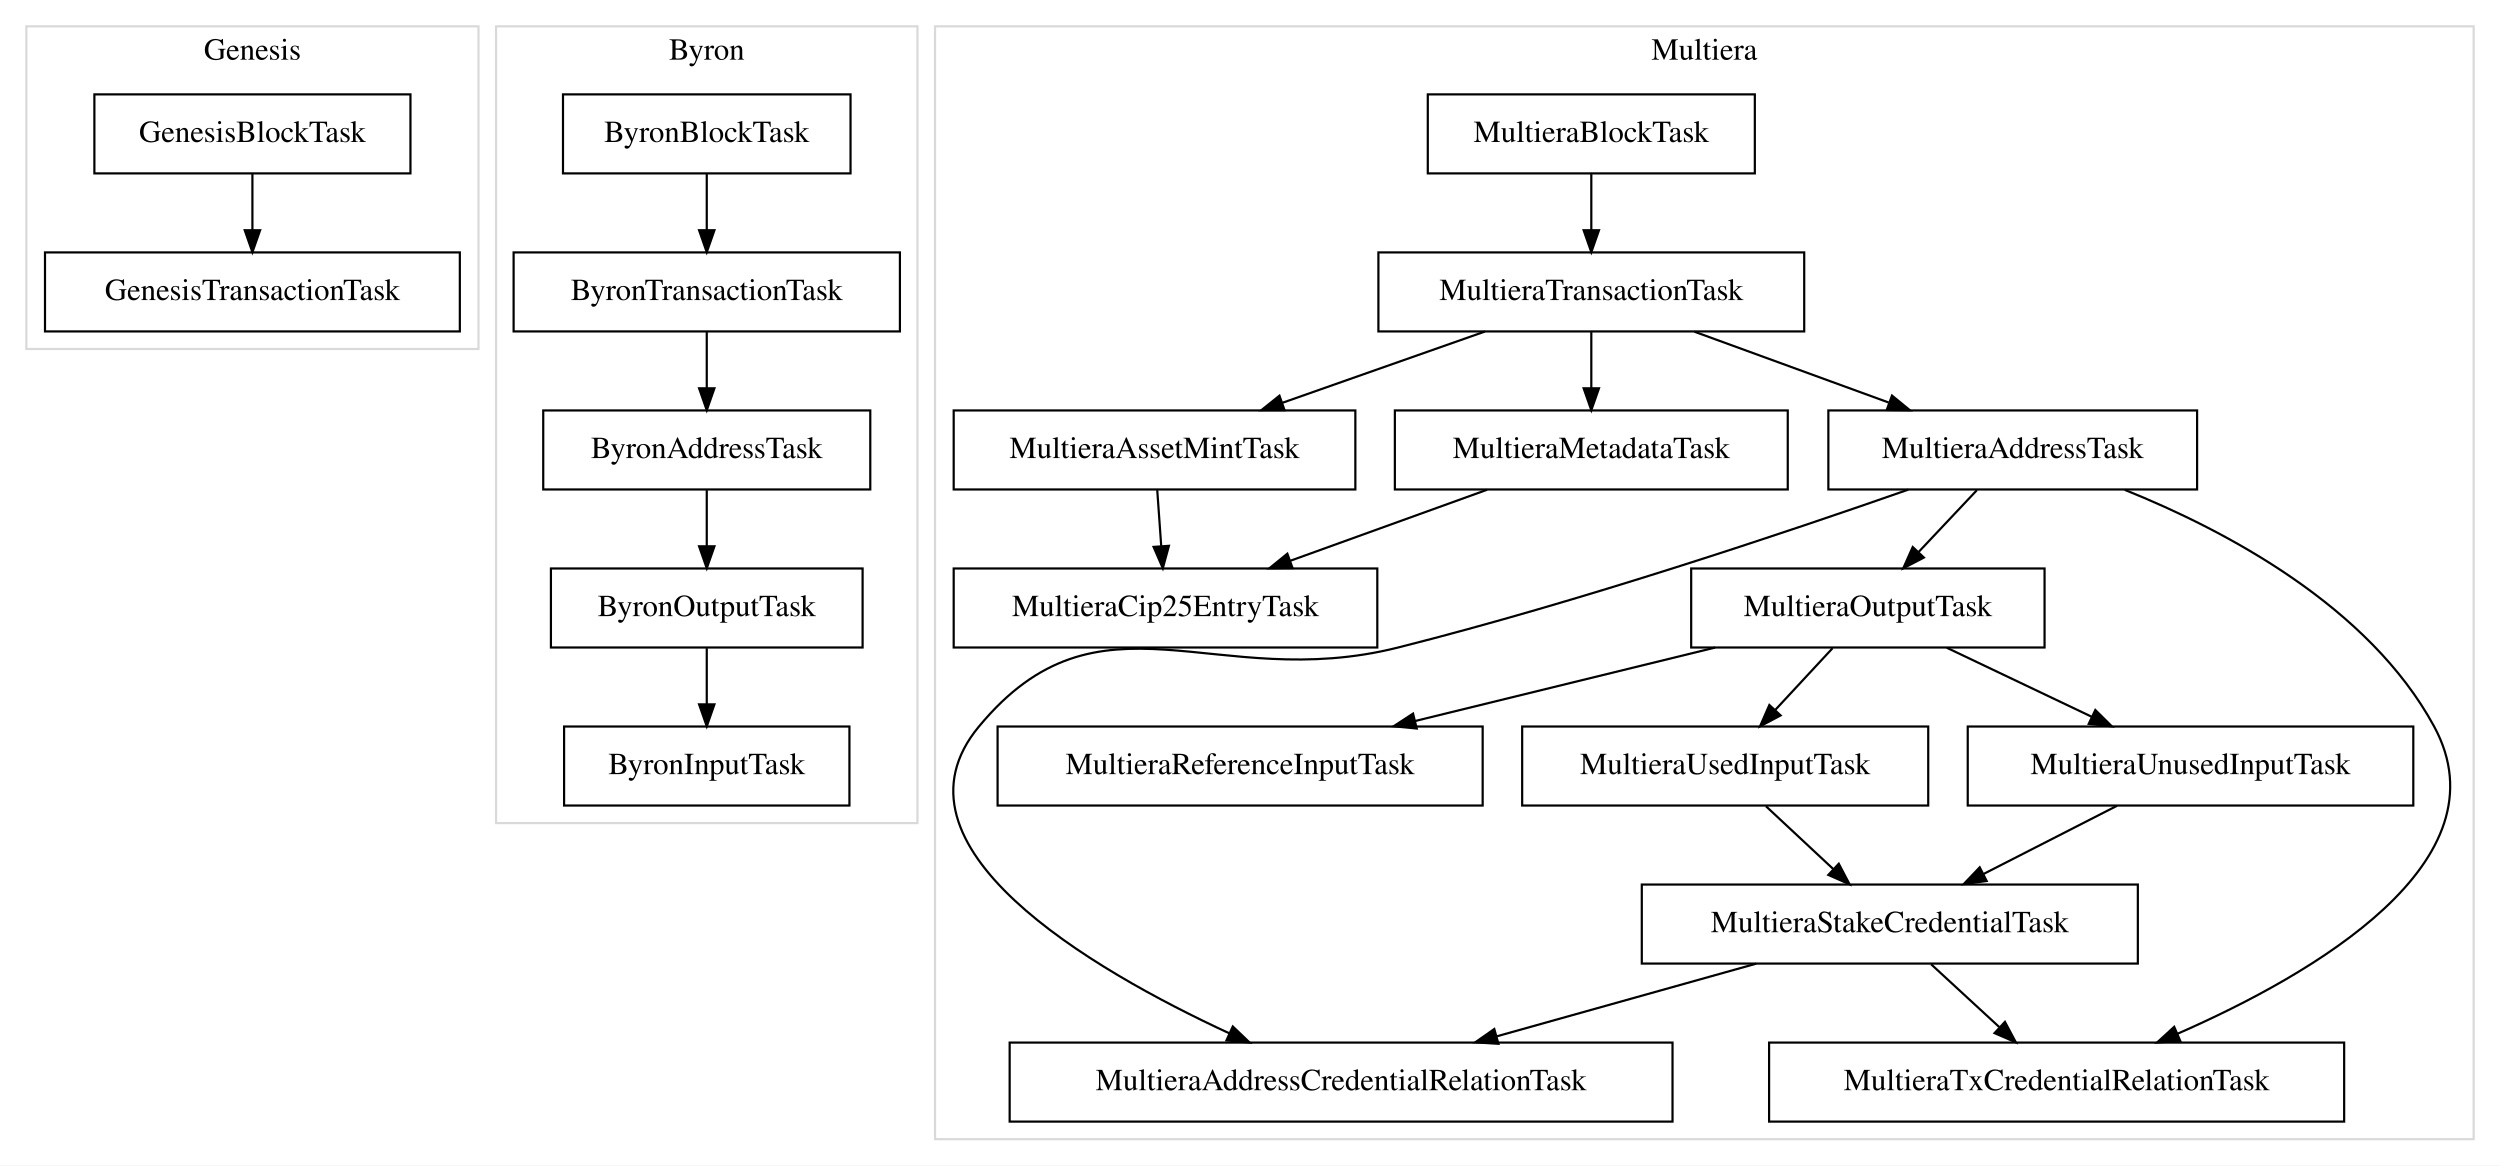
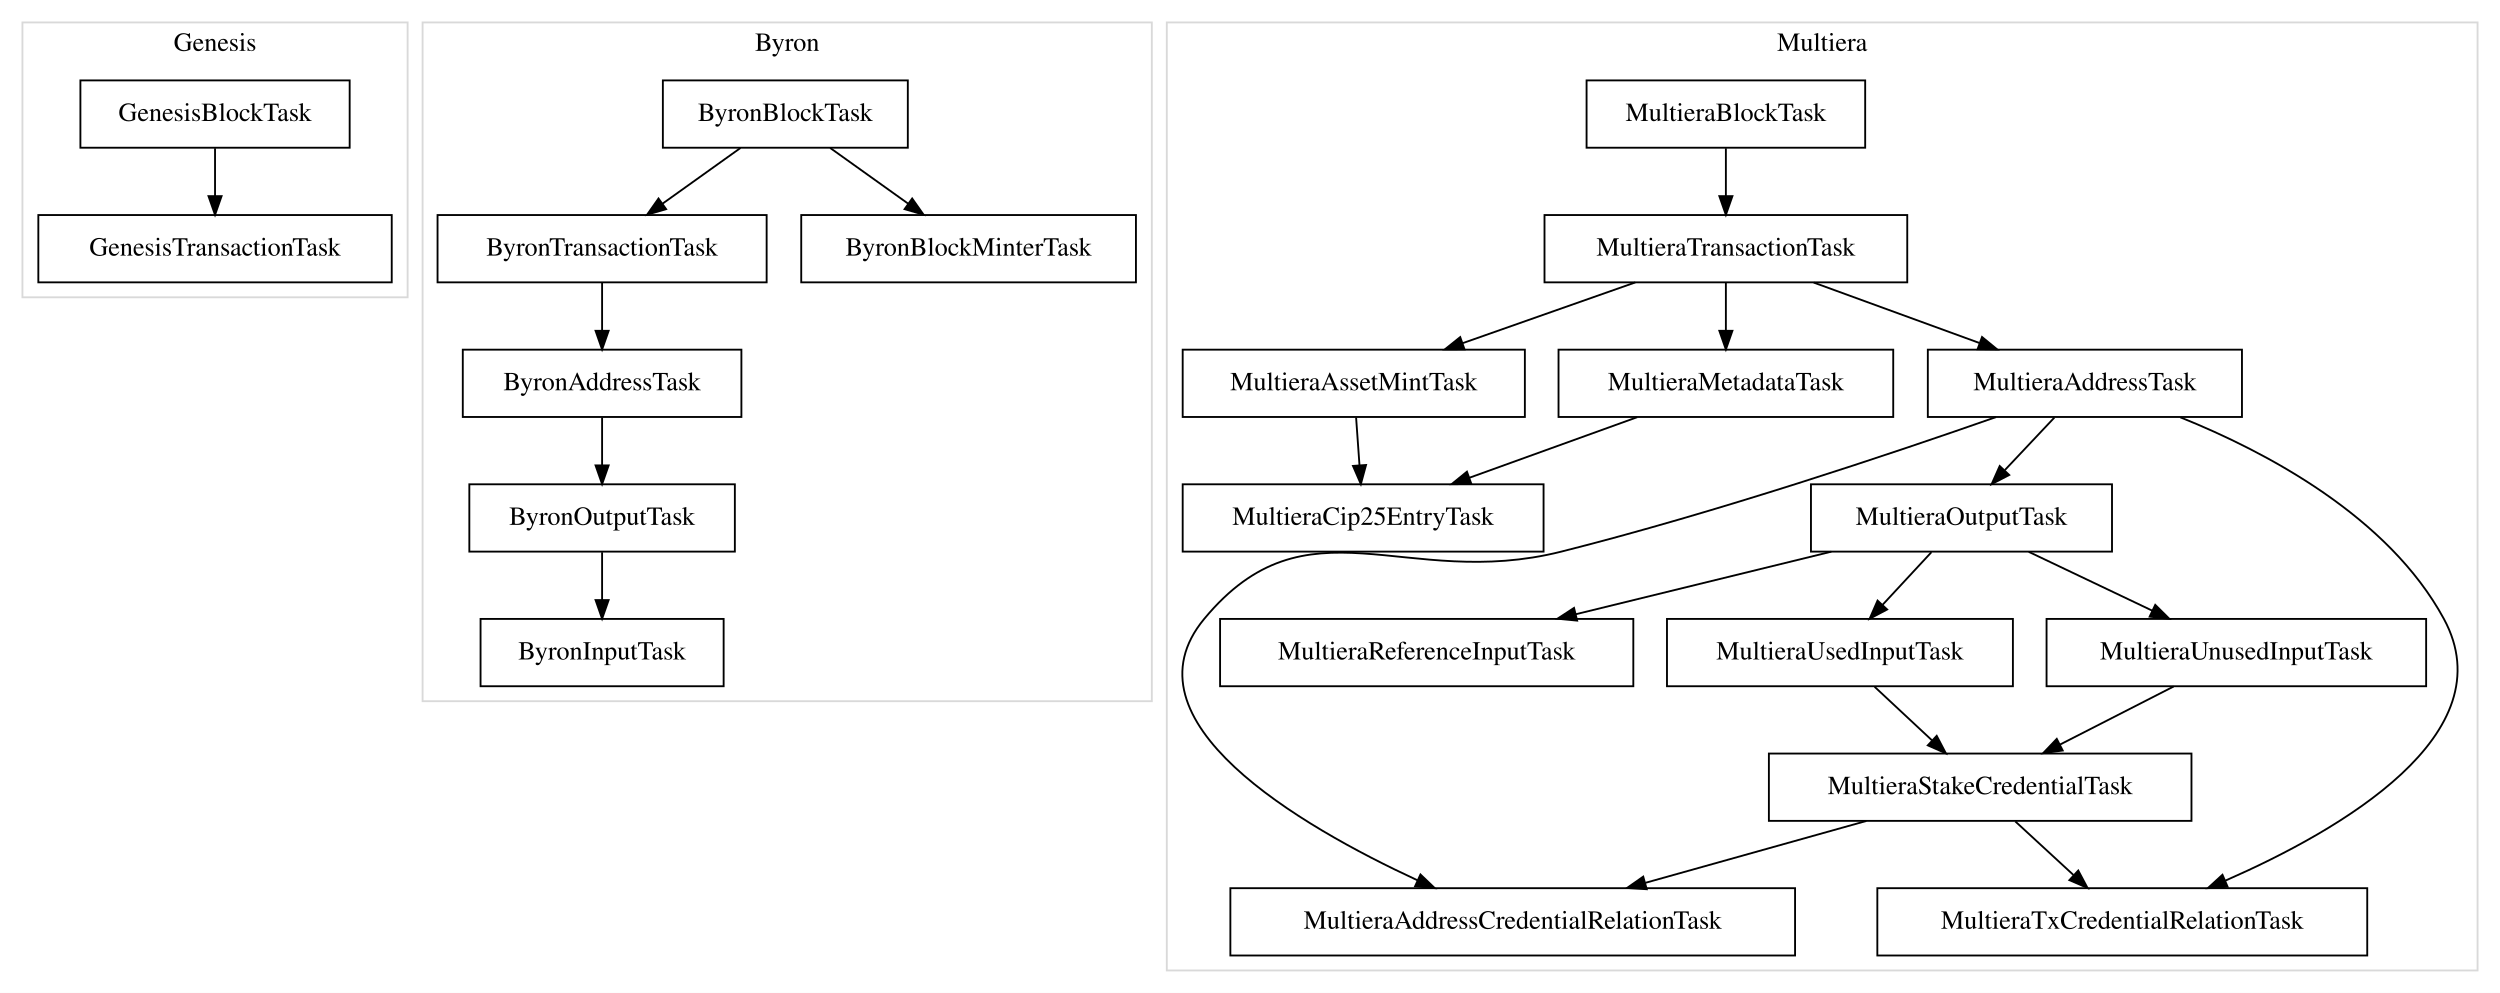
- <svg xmlns="http://www.w3.org/2000/svg" width="1139pt" height="531pt" viewBox="0.00 0.00 1139.00 531.00">
+ <svg xmlns="http://www.w3.org/2000/svg" width="1337pt" height="531pt" viewBox="0.00 0.00 1337.00 531.00">
  <g id="graph0" class="graph" transform="scale(1 1) rotate(0) translate(4 527)">
-     <polygon fill="white" stroke="transparent" points="-4,4 -4,-527 1135,-527 1135,4 -4,4" />
+     <polygon fill="white" stroke="transparent" points="-4,4 -4,-527 1333,-527 1333,4 -4,4" />
    <g id="clust1" class="cluster">
      <polygon fill="none" stroke="#d9d9d9" points="8,-368 8,-515 214,-515 214,-368 8,-368" />
      <text text-anchor="middle" x="111" y="-499.8" font-family="Times,serif" font-size="14.00">Genesis</text>
    </g>
    <g id="clust2" class="cluster">
-       <polygon fill="none" stroke="#d9d9d9" points="222,-152 222,-515 414,-515 414,-152 222,-152" />
-       <text text-anchor="middle" x="318" y="-499.8" font-family="Times,serif" font-size="14.00">Byron</text>
+       <polygon fill="none" stroke="#d9d9d9" points="222,-152 222,-515 612,-515 612,-152 222,-152" />
+       <text text-anchor="middle" x="417" y="-499.8" font-family="Times,serif" font-size="14.00">Byron</text>
    </g>
    <g id="clust3" class="cluster">
-       <polygon fill="none" stroke="#d9d9d9" points="422,-8 422,-515 1123,-515 1123,-8 422,-8" />
-       <text text-anchor="middle" x="772.5" y="-499.8" font-family="Times,serif" font-size="14.00">Multiera</text>
+       <polygon fill="none" stroke="#d9d9d9" points="620,-8 620,-515 1321,-515 1321,-8 620,-8" />
+       <text text-anchor="middle" x="970.5" y="-499.8" font-family="Times,serif" font-size="14.00">Multiera</text>
    </g>
    <g id="node1" class="node">
      <polygon fill="none" stroke="black" points="183,-484 39,-484 39,-448 183,-448 183,-484" />
      <text text-anchor="middle" x="111" y="-462.3" font-family="Times,serif" font-size="14.00">GenesisBlockTask</text>
    </g>
    <g id="node2" class="node">
      <polygon fill="none" stroke="black" points="205.5,-412 16.5,-412 16.5,-376 205.5,-376 205.5,-412" />
      <text text-anchor="middle" x="111" y="-390.3" font-family="Times,serif" font-size="14.00">GenesisTransactionTask</text>
    </g>
    <g id="edge1" class="edge">
      <path fill="none" stroke="black" d="M111,-447.7C111,-439.98 111,-430.71 111,-422.11" />
      <polygon fill="black" stroke="black" points="114.5,-422.1 111,-412.1 107.5,-422.1 114.5,-422.1" />
    </g>
    <g id="node3" class="node">
-       <polygon fill="none" stroke="black" points="383.5,-484 252.5,-484 252.5,-448 383.5,-448 383.5,-484" />
-       <text text-anchor="middle" x="318" y="-462.3" font-family="Times,serif" font-size="14.00">ByronBlockTask</text>
+       <polygon fill="none" stroke="black" points="481.5,-484 350.5,-484 350.5,-448 481.5,-448 481.5,-484" />
+       <text text-anchor="middle" x="416" y="-462.3" font-family="Times,serif" font-size="14.00">ByronBlockTask</text>
    </g>
    <g id="node4" class="node">
      <polygon fill="none" stroke="black" points="406,-412 230,-412 230,-376 406,-376 406,-412" />
      <text text-anchor="middle" x="318" y="-390.3" font-family="Times,serif" font-size="14.00">ByronTransactionTask</text>
    </g>
    <g id="edge2" class="edge">
-       <path fill="none" stroke="black" d="M318,-447.7C318,-439.98 318,-430.71 318,-422.11" />
-       <polygon fill="black" stroke="black" points="321.5,-422.1 318,-412.1 314.5,-422.1 321.5,-422.1" />
+       <path fill="none" stroke="black" d="M392.03,-447.88C379.45,-438.89 363.87,-427.76 350.25,-418.03" />
+       <polygon fill="black" stroke="black" points="352.24,-415.15 342.07,-412.19 348.17,-420.85 352.24,-415.15" />
+     </g>
+     <g id="node8" class="node">
+       <polygon fill="none" stroke="black" points="603.5,-412 424.5,-412 424.5,-376 603.5,-376 603.5,-412" />
+       <text text-anchor="middle" x="514" y="-390.3" font-family="Times,serif" font-size="14.00">ByronBlockMinterTask</text>
+     </g>
+     <g id="edge6" class="edge">
+       <path fill="none" stroke="black" d="M439.97,-447.88C452.55,-438.89 468.13,-427.76 481.75,-418.03" />
+       <polygon fill="black" stroke="black" points="483.83,-420.85 489.93,-412.19 479.76,-415.15 483.83,-420.85" />
    </g>
    <g id="node5" class="node">
      <polygon fill="none" stroke="black" points="392.5,-340 243.5,-340 243.5,-304 392.5,-304 392.5,-340" />
      <text text-anchor="middle" x="318" y="-318.3" font-family="Times,serif" font-size="14.00">ByronAddressTask</text>
    </g>
    <g id="edge3" class="edge">
      <path fill="none" stroke="black" d="M318,-375.7C318,-367.98 318,-358.71 318,-350.11" />
      <polygon fill="black" stroke="black" points="321.5,-350.1 318,-340.1 314.5,-350.1 321.5,-350.1" />
    </g>
    <g id="node6" class="node">
      <polygon fill="none" stroke="black" points="389,-268 247,-268 247,-232 389,-232 389,-268" />
      <text text-anchor="middle" x="318" y="-246.3" font-family="Times,serif" font-size="14.00">ByronOutputTask</text>
    </g>
    <g id="edge4" class="edge">
      <path fill="none" stroke="black" d="M318,-303.7C318,-295.98 318,-286.71 318,-278.11" />
      <polygon fill="black" stroke="black" points="321.5,-278.1 318,-268.1 314.5,-278.1 321.5,-278.1" />
    </g>
    <g id="node7" class="node">
      <polygon fill="none" stroke="black" points="383,-196 253,-196 253,-160 383,-160 383,-196" />
      <text text-anchor="middle" x="318" y="-174.3" font-family="Times,serif" font-size="14.00">ByronInputTask</text>
    </g>
    <g id="edge5" class="edge">
      <path fill="none" stroke="black" d="M318,-231.7C318,-223.98 318,-214.71 318,-206.11" />
      <polygon fill="black" stroke="black" points="321.5,-206.1 318,-196.1 314.5,-206.1 321.5,-206.1" />
    </g>
-     <g id="node8" class="node">
-       <polygon fill="none" stroke="black" points="795.5,-484 646.5,-484 646.5,-448 795.5,-448 795.5,-484" />
-       <text text-anchor="middle" x="721" y="-462.3" font-family="Times,serif" font-size="14.00">MultieraBlockTask</text>
-     </g>
    <g id="node9" class="node">
-       <polygon fill="none" stroke="black" points="818,-412 624,-412 624,-376 818,-376 818,-412" />
-       <text text-anchor="middle" x="721" y="-390.3" font-family="Times,serif" font-size="14.00">MultieraTransactionTask</text>
-     </g>
-     <g id="edge6" class="edge">
-       <path fill="none" stroke="black" d="M721,-447.7C721,-439.98 721,-430.71 721,-422.11" />
-       <polygon fill="black" stroke="black" points="724.5,-422.1 721,-412.1 717.5,-422.1 724.5,-422.1" />
+       <polygon fill="none" stroke="black" points="993.5,-484 844.5,-484 844.5,-448 993.5,-448 993.5,-484" />
+       <text text-anchor="middle" x="919" y="-462.3" font-family="Times,serif" font-size="14.00">MultieraBlockTask</text>
    </g>
    <g id="node10" class="node">
-       <polygon fill="none" stroke="black" points="810.5,-340 631.5,-340 631.5,-304 810.5,-304 810.5,-340" />
-       <text text-anchor="middle" x="721" y="-318.3" font-family="Times,serif" font-size="14.00">MultieraMetadataTask</text>
+       <polygon fill="none" stroke="black" points="1016,-412 822,-412 822,-376 1016,-376 1016,-412" />
+       <text text-anchor="middle" x="919" y="-390.3" font-family="Times,serif" font-size="14.00">MultieraTransactionTask</text>
    </g>
    <g id="edge7" class="edge">
-       <path fill="none" stroke="black" d="M721,-375.7C721,-367.98 721,-358.71 721,-350.11" />
-       <polygon fill="black" stroke="black" points="724.5,-350.1 721,-340.1 717.5,-350.1 724.5,-350.1" />
+       <path fill="none" stroke="black" d="M919,-447.7C919,-439.98 919,-430.71 919,-422.11" />
+       <polygon fill="black" stroke="black" points="922.5,-422.1 919,-412.1 915.5,-422.1 922.5,-422.1" />
    </g>
    <g id="node11" class="node">
-       <polygon fill="none" stroke="black" points="997,-340 829,-340 829,-304 997,-304 997,-340" />
-       <text text-anchor="middle" x="913" y="-318.3" font-family="Times,serif" font-size="14.00">MultieraAddressTask</text>
+       <polygon fill="none" stroke="black" points="1008.5,-340 829.5,-340 829.5,-304 1008.5,-304 1008.5,-340" />
+       <text text-anchor="middle" x="919" y="-318.3" font-family="Times,serif" font-size="14.00">MultieraMetadataTask</text>
    </g>
    <g id="edge8" class="edge">
-       <path fill="none" stroke="black" d="M767.97,-375.88C794.68,-366.14 828.32,-353.87 856.47,-343.61" />
-       <polygon fill="black" stroke="black" points="857.99,-346.78 866.18,-340.07 855.59,-340.21 857.99,-346.78" />
+       <path fill="none" stroke="black" d="M919,-375.7C919,-367.98 919,-358.71 919,-350.11" />
+       <polygon fill="black" stroke="black" points="922.5,-350.1 919,-340.1 915.5,-350.1 922.5,-350.1" />
+     </g>
+     <g id="node12" class="node">
+       <polygon fill="none" stroke="black" points="1195,-340 1027,-340 1027,-304 1195,-304 1195,-340" />
+       <text text-anchor="middle" x="1111" y="-318.3" font-family="Times,serif" font-size="14.00">MultieraAddressTask</text>
+     </g>
+     <g id="edge9" class="edge">
+       <path fill="none" stroke="black" d="M965.97,-375.88C992.68,-366.14 1026.32,-353.87 1054.47,-343.61" />
+       <polygon fill="black" stroke="black" points="1055.99,-346.78 1064.18,-340.07 1053.59,-340.21 1055.99,-346.78" />
+     </g>
+     <g id="node20" class="node">
+       <polygon fill="none" stroke="black" points="811.5,-340 628.5,-340 628.5,-304 811.5,-304 811.5,-340" />
+       <text text-anchor="middle" x="720" y="-318.3" font-family="Times,serif" font-size="14.00">MultieraAssetMintTask</text>
+     </g>
+     <g id="edge20" class="edge">
+       <path fill="none" stroke="black" d="M870.57,-375.97C842.77,-366.19 807.66,-353.84 778.35,-343.52" />
+       <polygon fill="black" stroke="black" points="779.24,-340.13 768.64,-340.11 776.92,-346.73 779.24,-340.13" />
+     </g>
+     <g id="node21" class="node">
+       <polygon fill="none" stroke="black" points="821.5,-268 628.5,-268 628.5,-232 821.5,-232 821.5,-268" />
+       <text text-anchor="middle" x="725" y="-246.3" font-family="Times,serif" font-size="14.00">MultieraCip25EntryTask</text>
+     </g>
+     <g id="edge21" class="edge">
+       <path fill="none" stroke="black" d="M871.54,-303.88C844.43,-294.09 810.26,-281.77 781.74,-271.47" />
+       <polygon fill="black" stroke="black" points="782.9,-268.17 772.3,-268.07 780.52,-274.75 782.9,-268.17" />
+     </g>
+     <g id="node13" class="node">
+       <polygon fill="none" stroke="black" points="1125.5,-268 964.5,-268 964.5,-232 1125.5,-232 1125.5,-268" />
+       <text text-anchor="middle" x="1045" y="-246.3" font-family="Times,serif" font-size="14.00">MultieraOutputTask</text>
+     </g>
+     <g id="edge10" class="edge">
+       <path fill="none" stroke="black" d="M1094.69,-303.7C1086.69,-295.22 1076.93,-284.86 1068.18,-275.58" />
+       <polygon fill="black" stroke="black" points="1070.53,-272.98 1061.13,-268.1 1065.44,-277.78 1070.53,-272.98" />
+     </g>
+     <g id="node18" class="node">
+       <polygon fill="none" stroke="black" points="956,-52 654,-52 654,-16 956,-16 956,-52" />
+       <text text-anchor="middle" x="805" y="-30.3" font-family="Times,serif" font-size="14.00">MultieraAddressCredentialRelationTask</text>
+     </g>
+     <g id="edge16" class="edge">
+       <path fill="none" stroke="black" d="M1063.45,-303.94C1008.15,-284.55 913.84,-252.89 831,-232 747.24,-210.88 695.14,-262.5 640,-196 594.89,-141.6 690.5,-85.65 754.17,-56.17" />
+       <polygon fill="black" stroke="black" points="755.66,-59.34 763.31,-52.02 752.76,-52.97 755.66,-59.34" />
    </g>
    <g id="node19" class="node">
-       <polygon fill="none" stroke="black" points="613.5,-340 430.5,-340 430.5,-304 613.5,-304 613.5,-340" />
-       <text text-anchor="middle" x="522" y="-318.3" font-family="Times,serif" font-size="14.00">MultieraAssetMintTask</text>
+       <polygon fill="none" stroke="black" points="1262,-52 1000,-52 1000,-16 1262,-16 1262,-52" />
+       <text text-anchor="middle" x="1131" y="-30.3" font-family="Times,serif" font-size="14.00">MultieraTxCredentialRelationTask</text>
+     </g>
+     <g id="edge18" class="edge">
+       <path fill="none" stroke="black" d="M1162.02,-303.83C1208.18,-285.25 1273.33,-250.72 1303,-196 1336.38,-134.44 1248.18,-83.21 1186.09,-56.03" />
+       <polygon fill="black" stroke="black" points="1187.33,-52.75 1176.76,-52.03 1184.57,-59.18 1187.33,-52.75" />
+     </g>
+     <g id="node14" class="node">
+       <polygon fill="none" stroke="black" points="869.5,-196 648.5,-196 648.5,-160 869.5,-160 869.5,-196" />
+       <text text-anchor="middle" x="759" y="-174.3" font-family="Times,serif" font-size="14.00">MultieraReferenceInputTask</text>
+     </g>
+     <g id="edge11" class="edge">
+       <path fill="none" stroke="black" d="M975.4,-231.97C934.14,-221.87 881.69,-209.03 838.76,-198.52" />
+       <polygon fill="black" stroke="black" points="839.46,-195.09 828.91,-196.11 837.79,-201.89 839.46,-195.09" />
+     </g>
+     <g id="node15" class="node">
+       <polygon fill="none" stroke="black" points="1072.5,-196 887.5,-196 887.5,-160 1072.5,-160 1072.5,-196" />
+       <text text-anchor="middle" x="980" y="-174.3" font-family="Times,serif" font-size="14.00">MultieraUsedInputTask</text>
+     </g>
+     <g id="edge12" class="edge">
+       <path fill="none" stroke="black" d="M1028.93,-231.7C1021.06,-223.22 1011.44,-212.86 1002.83,-203.58" />
+       <polygon fill="black" stroke="black" points="1005.25,-201.05 995.88,-196.1 1000.12,-205.81 1005.25,-201.05" />
+     </g>
+     <g id="node16" class="node">
+       <polygon fill="none" stroke="black" points="1293.5,-196 1090.5,-196 1090.5,-160 1293.5,-160 1293.5,-196" />
+       <text text-anchor="middle" x="1192" y="-174.3" font-family="Times,serif" font-size="14.00">MultieraUnusedInputTask</text>
+     </g>
+     <g id="edge13" class="edge">
+       <path fill="none" stroke="black" d="M1080.96,-231.88C1100.88,-222.39 1125.82,-210.51 1147.02,-200.42" />
+       <polygon fill="black" stroke="black" points="1148.63,-203.53 1156.16,-196.07 1145.62,-197.21 1148.63,-203.53" />
+     </g>
+     <g id="node17" class="node">
+       <polygon fill="none" stroke="black" points="1168,-124 942,-124 942,-88 1168,-88 1168,-124" />
+       <text text-anchor="middle" x="1055" y="-102.3" font-family="Times,serif" font-size="14.00">MultieraStakeCredentialTask</text>
+     </g>
+     <g id="edge14" class="edge">
+       <path fill="none" stroke="black" d="M998.54,-159.7C1007.8,-151.05 1019.16,-140.45 1029.26,-131.03" />
+       <polygon fill="black" stroke="black" points="1031.75,-133.49 1036.67,-124.1 1026.98,-128.37 1031.75,-133.49" />
+     </g>
+     <g id="edge15" class="edge">
+       <path fill="none" stroke="black" d="M1158.49,-159.88C1140.16,-150.51 1117.26,-138.81 1097.67,-128.8" />
+       <polygon fill="black" stroke="black" points="1099.14,-125.62 1088.64,-124.19 1095.96,-131.86 1099.14,-125.62" />
+     </g>
+     <g id="edge17" class="edge">
+       <path fill="none" stroke="black" d="M994.16,-87.97C958.47,-77.97 913.21,-65.3 875.91,-54.85" />
+       <polygon fill="black" stroke="black" points="876.68,-51.44 866.11,-52.11 874.8,-58.18 876.68,-51.44" />
    </g>
    <g id="edge19" class="edge">
-       <path fill="none" stroke="black" d="M672.57,-375.97C644.77,-366.19 609.66,-353.84 580.35,-343.52" />
-       <polygon fill="black" stroke="black" points="581.24,-340.13 570.64,-340.11 578.92,-346.73 581.24,-340.13" />
+       <path fill="none" stroke="black" d="M1073.79,-87.7C1083.17,-79.05 1094.68,-68.45 1104.91,-59.03" />
+       <polygon fill="black" stroke="black" points="1107.45,-61.45 1112.43,-52.1 1102.7,-56.3 1107.45,-61.45" />
    </g>
-     <g id="node20" class="node">
-       <polygon fill="none" stroke="black" points="623.5,-268 430.5,-268 430.5,-232 623.5,-232 623.5,-268" />
-       <text text-anchor="middle" x="527" y="-246.3" font-family="Times,serif" font-size="14.00">MultieraCip25EntryTask</text>
-     </g>
-     <g id="edge20" class="edge">
-       <path fill="none" stroke="black" d="M673.54,-303.88C646.43,-294.09 612.26,-281.77 583.74,-271.47" />
-       <polygon fill="black" stroke="black" points="584.9,-268.17 574.3,-268.07 582.52,-274.75 584.9,-268.17" />
-     </g>
-     <g id="node12" class="node">
-       <polygon fill="none" stroke="black" points="927.5,-268 766.5,-268 766.5,-232 927.5,-232 927.5,-268" />
-       <text text-anchor="middle" x="847" y="-246.3" font-family="Times,serif" font-size="14.00">MultieraOutputTask</text>
-     </g>
-     <g id="edge9" class="edge">
-       <path fill="none" stroke="black" d="M896.69,-303.7C888.69,-295.22 878.93,-284.86 870.18,-275.58" />
-       <polygon fill="black" stroke="black" points="872.53,-272.98 863.13,-268.1 867.44,-277.78 872.53,-272.98" />
-     </g>
-     <g id="node17" class="node">
-       <polygon fill="none" stroke="black" points="758,-52 456,-52 456,-16 758,-16 758,-52" />
-       <text text-anchor="middle" x="607" y="-30.3" font-family="Times,serif" font-size="14.00">MultieraAddressCredentialRelationTask</text>
-     </g>
-     <g id="edge15" class="edge">
-       <path fill="none" stroke="black" d="M865.45,-303.94C810.15,-284.55 715.84,-252.89 633,-232 549.24,-210.88 497.14,-262.5 442,-196 396.89,-141.6 492.5,-85.65 556.17,-56.17" />
-       <polygon fill="black" stroke="black" points="557.66,-59.34 565.31,-52.02 554.76,-52.97 557.66,-59.34" />
-     </g>
-     <g id="node18" class="node">
-       <polygon fill="none" stroke="black" points="1064,-52 802,-52 802,-16 1064,-16 1064,-52" />
-       <text text-anchor="middle" x="933" y="-30.3" font-family="Times,serif" font-size="14.00">MultieraTxCredentialRelationTask</text>
-     </g>
-     <g id="edge17" class="edge">
-       <path fill="none" stroke="black" d="M964.02,-303.83C1010.18,-285.25 1075.33,-250.72 1105,-196 1138.38,-134.44 1050.18,-83.21 988.09,-56.03" />
-       <polygon fill="black" stroke="black" points="989.33,-52.75 978.76,-52.03 986.57,-59.18 989.33,-52.75" />
-     </g>
-     <g id="node13" class="node">
-       <polygon fill="none" stroke="black" points="671.5,-196 450.5,-196 450.5,-160 671.5,-160 671.5,-196" />
-       <text text-anchor="middle" x="561" y="-174.3" font-family="Times,serif" font-size="14.00">MultieraReferenceInputTask</text>
-     </g>
-     <g id="edge10" class="edge">
-       <path fill="none" stroke="black" d="M777.4,-231.97C736.14,-221.87 683.69,-209.03 640.76,-198.52" />
-       <polygon fill="black" stroke="black" points="641.46,-195.09 630.91,-196.11 639.79,-201.89 641.46,-195.09" />
-     </g>
-     <g id="node14" class="node">
-       <polygon fill="none" stroke="black" points="874.5,-196 689.5,-196 689.5,-160 874.5,-160 874.5,-196" />
-       <text text-anchor="middle" x="782" y="-174.3" font-family="Times,serif" font-size="14.00">MultieraUsedInputTask</text>
-     </g>
-     <g id="edge11" class="edge">
-       <path fill="none" stroke="black" d="M830.93,-231.7C823.06,-223.22 813.44,-212.86 804.83,-203.58" />
-       <polygon fill="black" stroke="black" points="807.25,-201.05 797.88,-196.1 802.12,-205.81 807.25,-201.05" />
-     </g>
-     <g id="node15" class="node">
-       <polygon fill="none" stroke="black" points="1095.5,-196 892.5,-196 892.5,-160 1095.5,-160 1095.5,-196" />
-       <text text-anchor="middle" x="994" y="-174.3" font-family="Times,serif" font-size="14.00">MultieraUnusedInputTask</text>
-     </g>
-     <g id="edge12" class="edge">
-       <path fill="none" stroke="black" d="M882.96,-231.88C902.88,-222.39 927.82,-210.51 949.02,-200.42" />
-       <polygon fill="black" stroke="black" points="950.63,-203.53 958.16,-196.07 947.62,-197.21 950.63,-203.53" />
-     </g>
-     <g id="node16" class="node">
-       <polygon fill="none" stroke="black" points="970,-124 744,-124 744,-88 970,-88 970,-124" />
-       <text text-anchor="middle" x="857" y="-102.3" font-family="Times,serif" font-size="14.00">MultieraStakeCredentialTask</text>
-     </g>
-     <g id="edge13" class="edge">
-       <path fill="none" stroke="black" d="M800.54,-159.7C809.8,-151.05 821.16,-140.45 831.26,-131.03" />
-       <polygon fill="black" stroke="black" points="833.75,-133.49 838.67,-124.1 828.98,-128.37 833.75,-133.49" />
-     </g>
-     <g id="edge14" class="edge">
-       <path fill="none" stroke="black" d="M960.49,-159.88C942.16,-150.51 919.26,-138.81 899.67,-128.8" />
-       <polygon fill="black" stroke="black" points="901.14,-125.62 890.64,-124.19 897.96,-131.86 901.14,-125.62" />
-     </g>
-     <g id="edge16" class="edge">
-       <path fill="none" stroke="black" d="M796.16,-87.97C760.47,-77.97 715.21,-65.3 677.91,-54.85" />
-       <polygon fill="black" stroke="black" points="678.68,-51.44 668.11,-52.11 676.8,-58.18 678.68,-51.44" />
-     </g>
-     <g id="edge18" class="edge">
-       <path fill="none" stroke="black" d="M875.79,-87.7C885.17,-79.05 896.68,-68.45 906.91,-59.03" />
-       <polygon fill="black" stroke="black" points="909.45,-61.45 914.43,-52.1 904.7,-56.3 909.45,-61.45" />
-     </g>
-     <g id="edge21" class="edge">
-       <path fill="none" stroke="black" d="M523.24,-303.7C523.79,-295.98 524.45,-286.71 525.06,-278.11" />
-       <polygon fill="black" stroke="black" points="528.56,-278.33 525.78,-268.1 521.57,-277.83 528.56,-278.33" />
+     <g id="edge22" class="edge">
+       <path fill="none" stroke="black" d="M721.24,-303.7C721.79,-295.98 722.45,-286.71 723.06,-278.11" />
+       <polygon fill="black" stroke="black" points="726.56,-278.33 723.78,-268.1 719.57,-277.83 726.56,-278.33" />
    </g>
  </g>
</svg>
